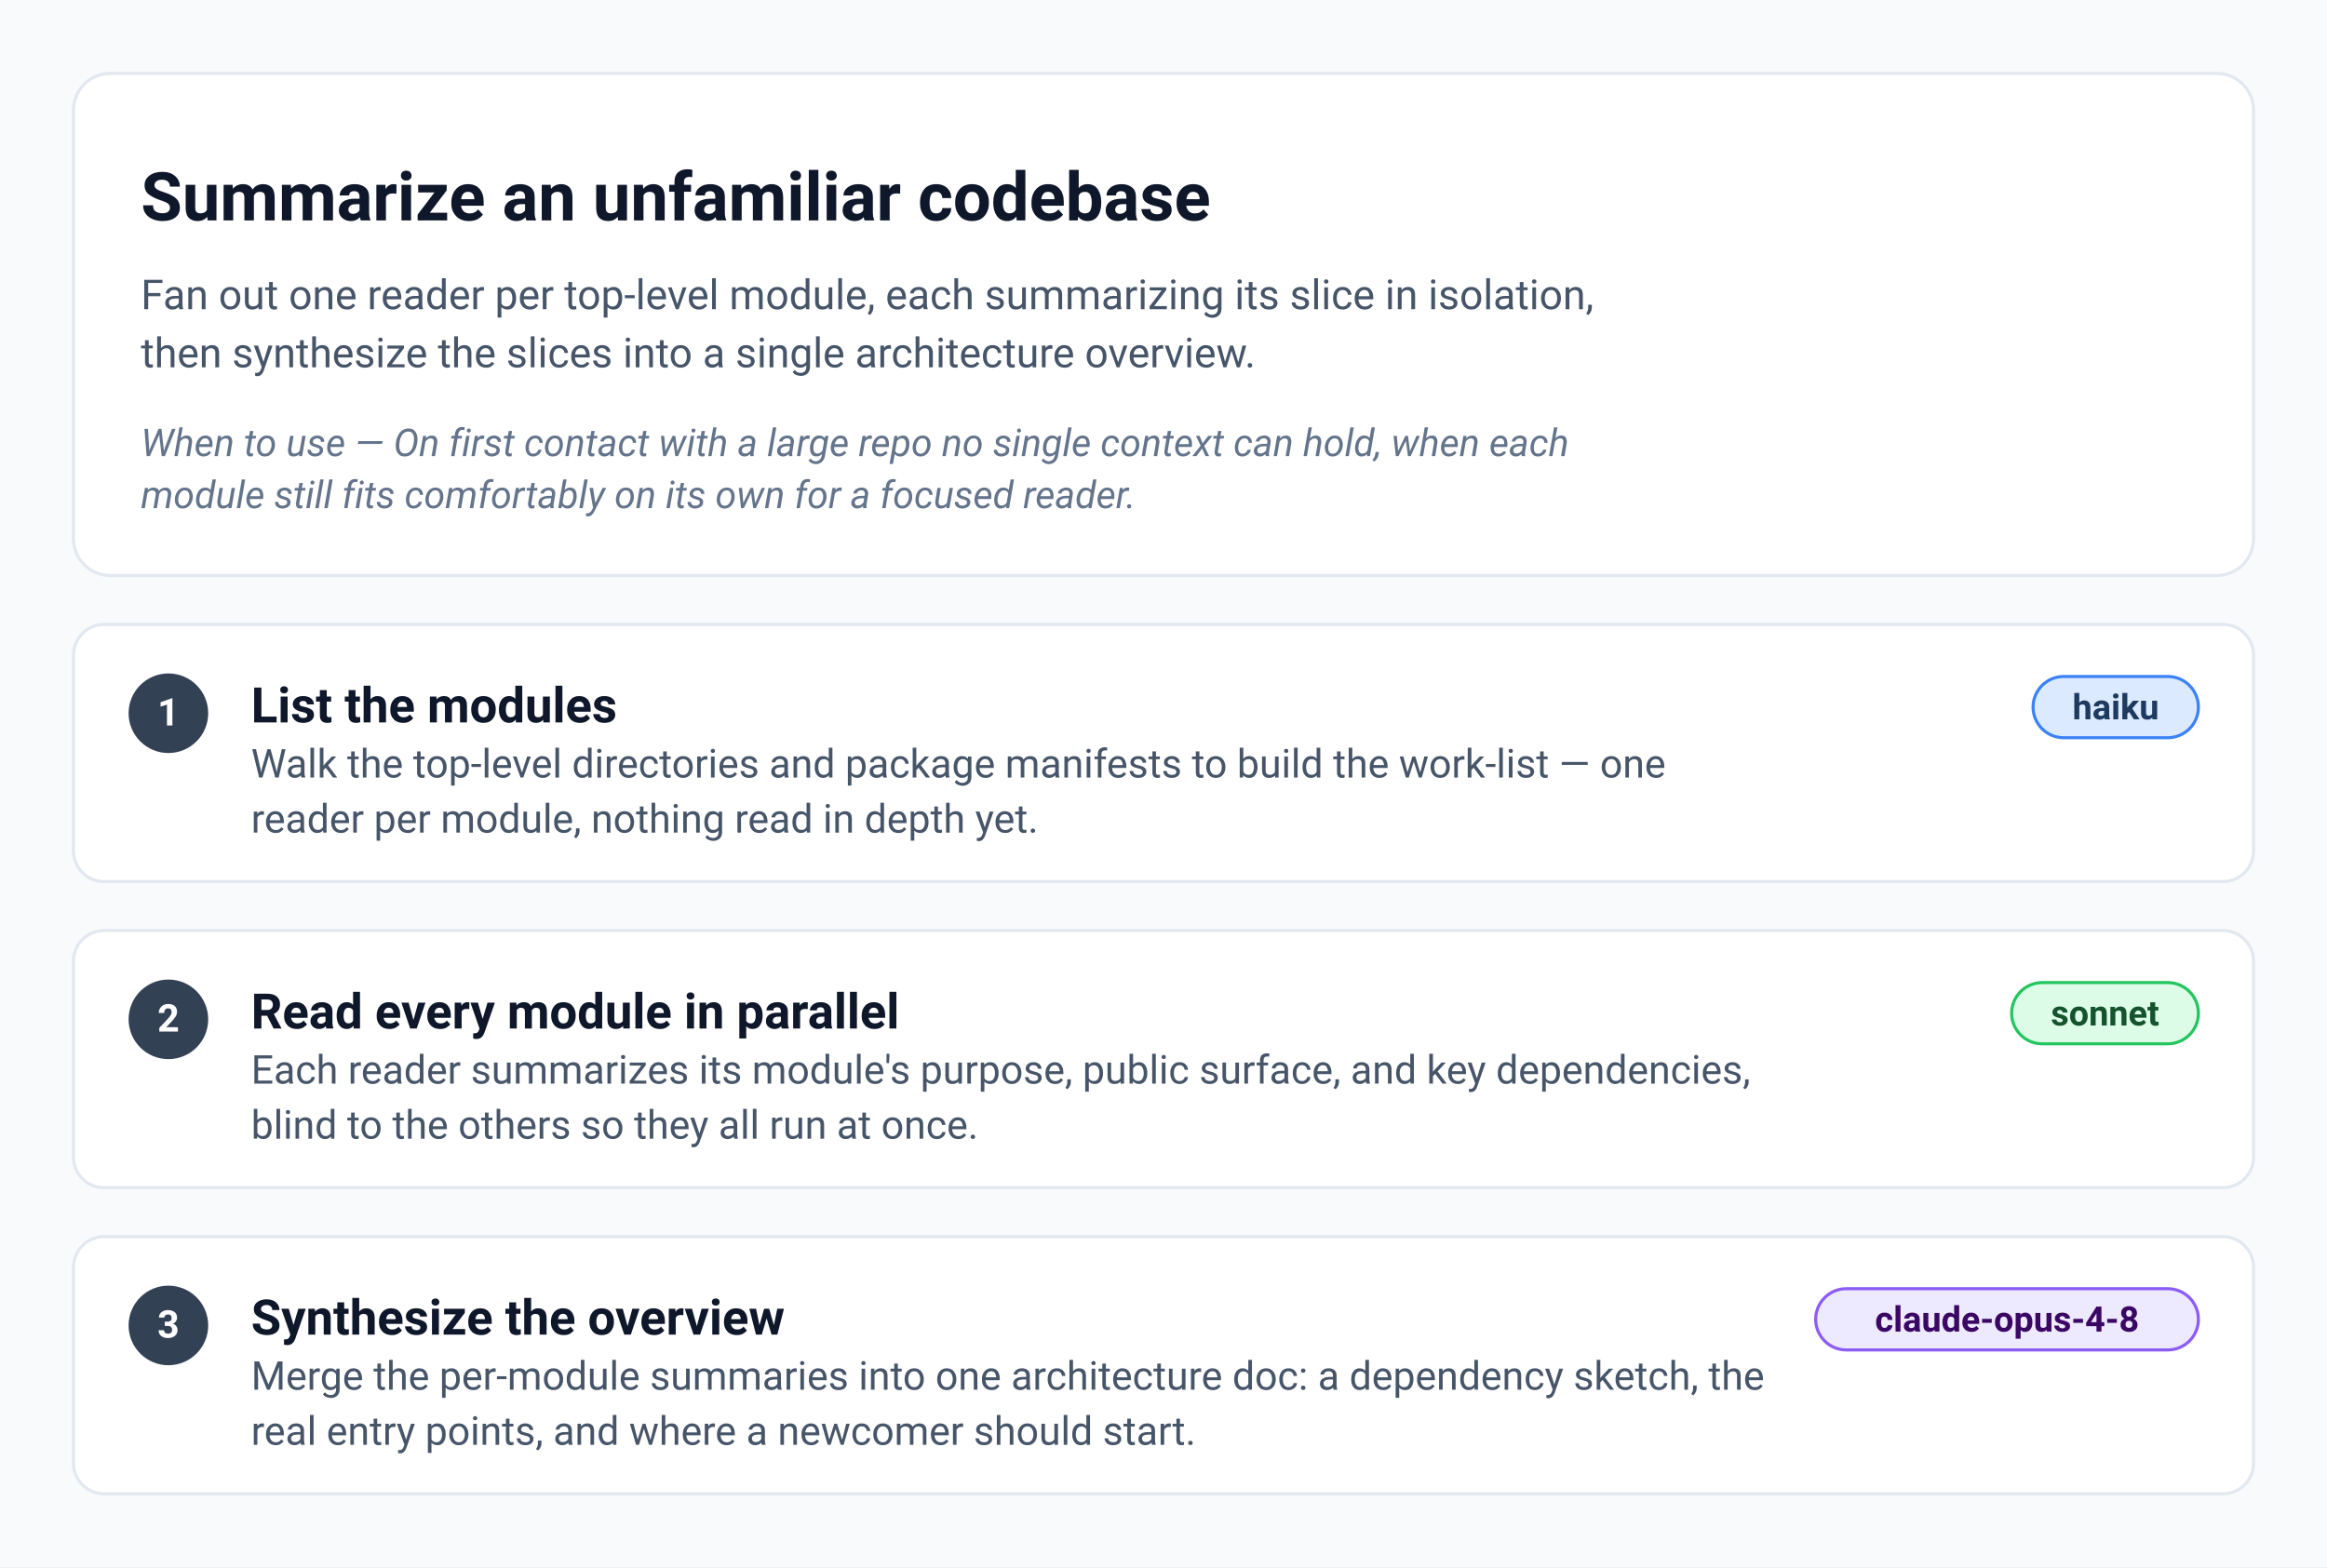
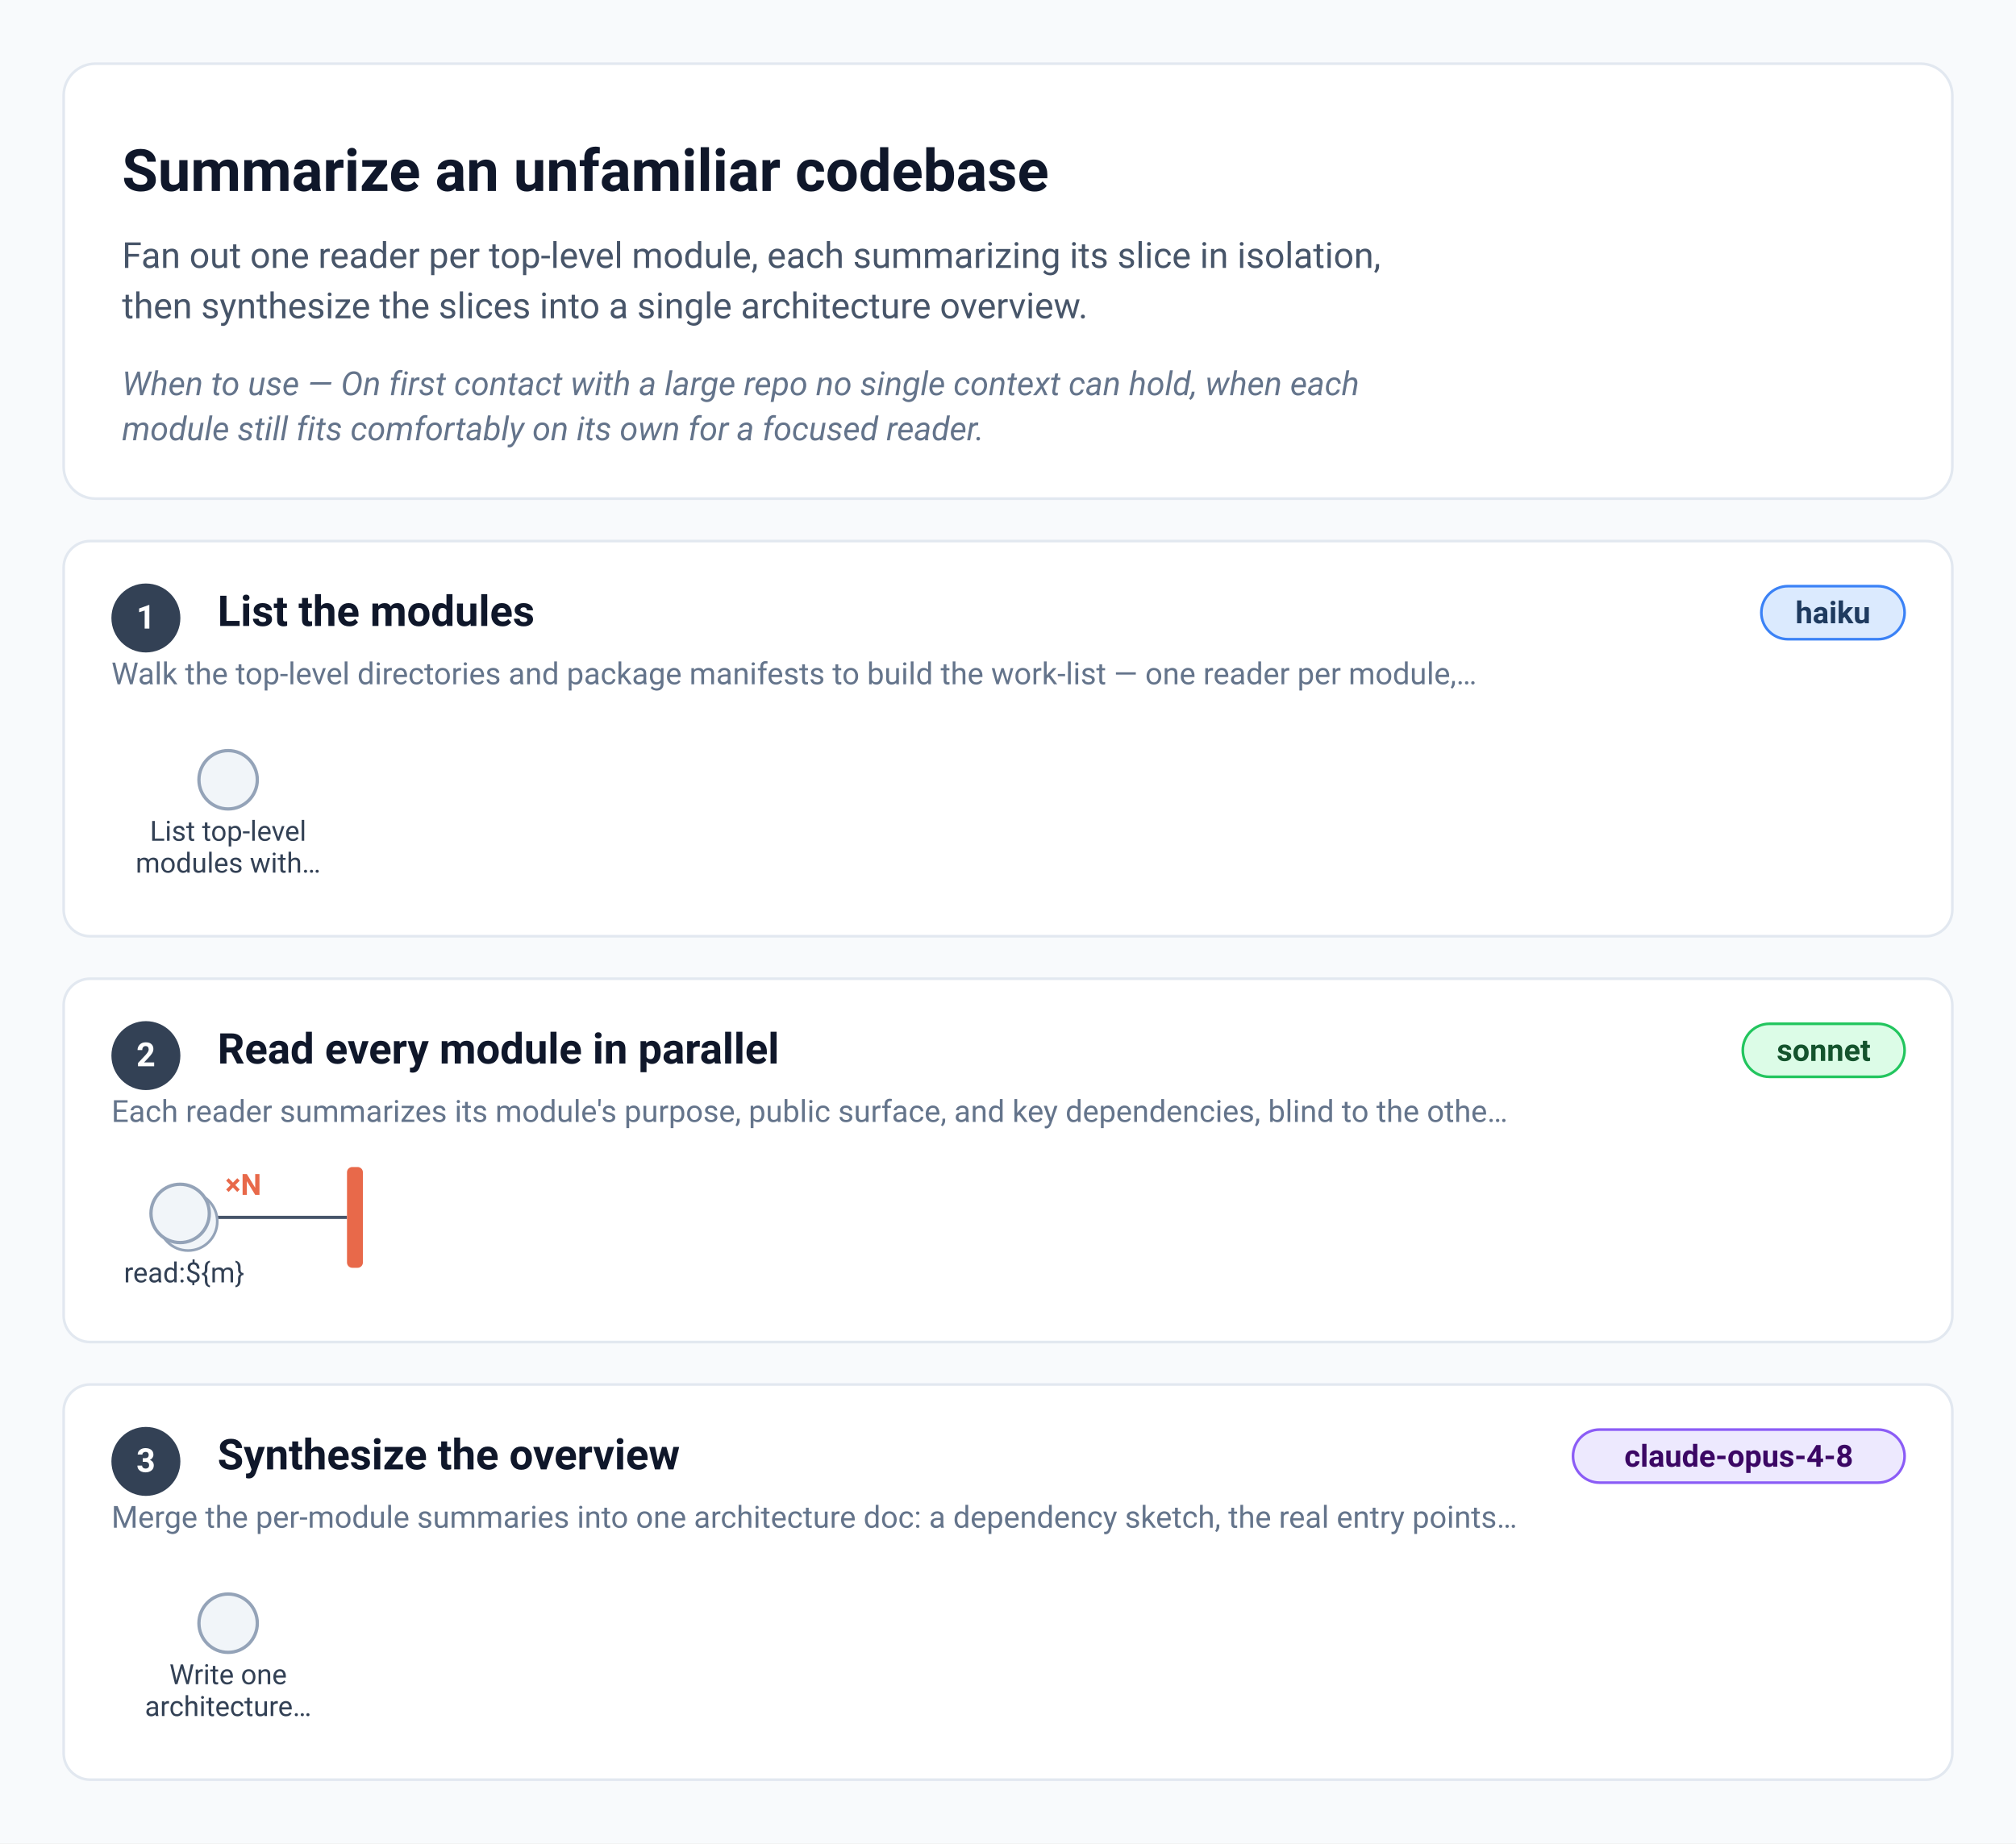
- <svg xmlns="http://www.w3.org/2000/svg" width="760" height="512" viewBox="0 0 760 512" font-family="-apple-system, BlinkMacSystemFont, 'Segoe UI', Roboto, Helvetica, Arial, sans-serif">
-   <rect width="760" height="512" fill="#f8fafc" />
+ <svg xmlns="http://www.w3.org/2000/svg" width="760" height="695" viewBox="0 0 760 695" font-family="-apple-system, BlinkMacSystemFont, 'Segoe UI', Roboto, Helvetica, Arial, sans-serif">
+   <rect width="760" height="695" fill="#f8fafc" />
  <g transform="translate(0 24)">
    <g class="header-card">
      <rect x="24" y="0" width="712" height="164" rx="12" fill="#ffffff" stroke="#e2e8f0" stroke-width="1" />
      <text x="46" y="48" font-size="22" fill="#0f172a" font-weight="700">Summarize an unfamiliar codebase</text>
      <text x="46" y="77" font-size="13.5" fill="#475569">Fan out one reader per top-level module, each summarizing its slice in isolation,</text>
      <text x="46" y="96" font-size="13.5" fill="#475569">then synthesize the slices into a single architecture overview.</text>
      <text x="46" y="125" font-size="12.5" fill="#64748b" font-style="italic">When to use — On first contact with a large repo no single context can hold, when each</text>
      <text x="46" y="142" font-size="12.5" fill="#64748b" font-style="italic">module still fits comfortably on its own for a focused reader.</text>
    </g>
  </g>
  <g transform="translate(0 204)">
-     <g class="phase-card">
-       <rect x="24" y="0" width="712" height="84" rx="10" fill="#ffffff" stroke="#e2e8f0" stroke-width="1" />
+     <g class="graph-band">
+       <rect x="24" y="0" width="712" height="149" rx="10" fill="#ffffff" stroke="#e2e8f0" stroke-width="1" />
      <circle cx="55" cy="29" r="13" fill="#334155" />
      <text x="55" y="33" font-size="12.5" fill="#ffffff" font-weight="700" text-anchor="middle">1</text>
      <text x="82" y="32" font-size="16" fill="#0f172a" font-weight="700">List the modules</text>
      <rect x="664" y="17" width="54" height="20" rx="10" fill="#dbeafe" stroke="#3b82f6" stroke-width="1" />
      <text x="691" y="31" font-size="11.5" fill="#1e3a5f" font-weight="600" text-anchor="middle">haiku</text>
-       <text x="82" y="50" font-size="13" fill="#475569">Walk the top-level directories and package manifests to build the work-list — one</text>
-       <text x="82" y="68" font-size="13" fill="#475569">reader per module, nothing read in depth yet.</text>
+       <text x="42" y="54" font-size="11.5" fill="#64748b">Walk the top-level directories and package manifests to build the work-list — one reader per module,…</text>
+       <g class="agent-node">
+         <circle cx="86" cy="90" r="11" fill="#f1f5f9" stroke="#94a3b8" stroke-width="1.25" />
+         <text x="86" y="113" font-size="10.5" fill="#334155" text-anchor="middle">List top-level</text>
+         <text x="86" y="125" font-size="10.5" fill="#334155" text-anchor="middle">modules with…</text>
+       </g>
    </g>
  </g>
-   <g transform="translate(0 304)">
-     <g class="phase-card">
-       <rect x="24" y="0" width="712" height="84" rx="10" fill="#ffffff" stroke="#e2e8f0" stroke-width="1" />
+   <g transform="translate(0 369)">
+     <g class="graph-band">
+       <rect x="24" y="0" width="712" height="137" rx="10" fill="#ffffff" stroke="#e2e8f0" stroke-width="1" />
      <circle cx="55" cy="29" r="13" fill="#334155" />
      <text x="55" y="33" font-size="12.5" fill="#ffffff" font-weight="700" text-anchor="middle">2</text>
      <text x="82" y="32" font-size="16" fill="#0f172a" font-weight="700">Read every module in parallel</text>
      <rect x="657" y="17" width="61" height="20" rx="10" fill="#dcfce7" stroke="#22c55e" stroke-width="1" />
      <text x="687.5" y="31" font-size="11.5" fill="#14532d" font-weight="600" text-anchor="middle">sonnet</text>
-       <text x="82" y="50" font-size="13" fill="#475569">Each reader summarizes its module's purpose, public surface, and key dependencies,</text>
-       <text x="82" y="68" font-size="13" fill="#475569">blind to the others so they all run at once.</text>
+       <text x="42" y="54" font-size="11.5" fill="#64748b">Each reader summarizes its module's purpose, public surface, and key dependencies, blind to the othe…</text>
+       <path d="M 81.91 90 L 130.81 90" fill="none" stroke="#475569" stroke-width="1.2" />
+       <g class="agent-node">
+         <circle cx="70.91" cy="91.5" r="11" fill="#f1f5f9" stroke="#94a3b8" stroke-width="1" />
+         <circle cx="67.91" cy="88.5" r="11" fill="#f1f5f9" stroke="#94a3b8" stroke-width="1.25" />
+         <text x="69.41" y="114.5" font-size="10.5" fill="#334155" text-anchor="middle">read:${m}</text>
+         <text class="xn-badge" x="84.91" y="81.5" font-size="11" font-weight="700" fill="#e8694a">×N</text>
+       </g>
+       <rect class="barrier" x="130.81" y="71" width="6" height="38" rx="2" fill="#e8694a" />
    </g>
  </g>
-   <g transform="translate(0 404)">
-     <g class="phase-card">
-       <rect x="24" y="0" width="712" height="84" rx="10" fill="#ffffff" stroke="#e2e8f0" stroke-width="1" />
+   <g transform="translate(0 522)">
+     <g class="graph-band">
+       <rect x="24" y="0" width="712" height="149" rx="10" fill="#ffffff" stroke="#e2e8f0" stroke-width="1" />
      <circle cx="55" cy="29" r="13" fill="#334155" />
      <text x="55" y="33" font-size="12.5" fill="#ffffff" font-weight="700" text-anchor="middle">3</text>
      <text x="82" y="32" font-size="16" fill="#0f172a" font-weight="700">Synthesize the overview</text>
      <rect x="593" y="17" width="125" height="20" rx="10" fill="#ede9fe" stroke="#8b5cf6" stroke-width="1" />
      <text x="655.5" y="31" font-size="11.5" fill="#3b0764" font-weight="600" text-anchor="middle">claude-opus-4-8</text>
-       <text x="82" y="50" font-size="13" fill="#475569">Merge the per-module summaries into one architecture doc: a dependency sketch, the</text>
-       <text x="82" y="68" font-size="13" fill="#475569">real entry points, and where a newcomer should start.</text>
+       <text x="42" y="54" font-size="11.5" fill="#64748b">Merge the per-module summaries into one architecture doc: a dependency sketch, the real entry points…</text>
+       <g class="agent-node">
+         <circle cx="86" cy="90" r="11" fill="#f1f5f9" stroke="#94a3b8" stroke-width="1.25" />
+         <text x="86" y="113" font-size="10.5" fill="#334155" text-anchor="middle">Write one</text>
+         <text x="86" y="125" font-size="10.5" fill="#334155" text-anchor="middle">architecture…</text>
+       </g>
    </g>
  </g>
</svg>
